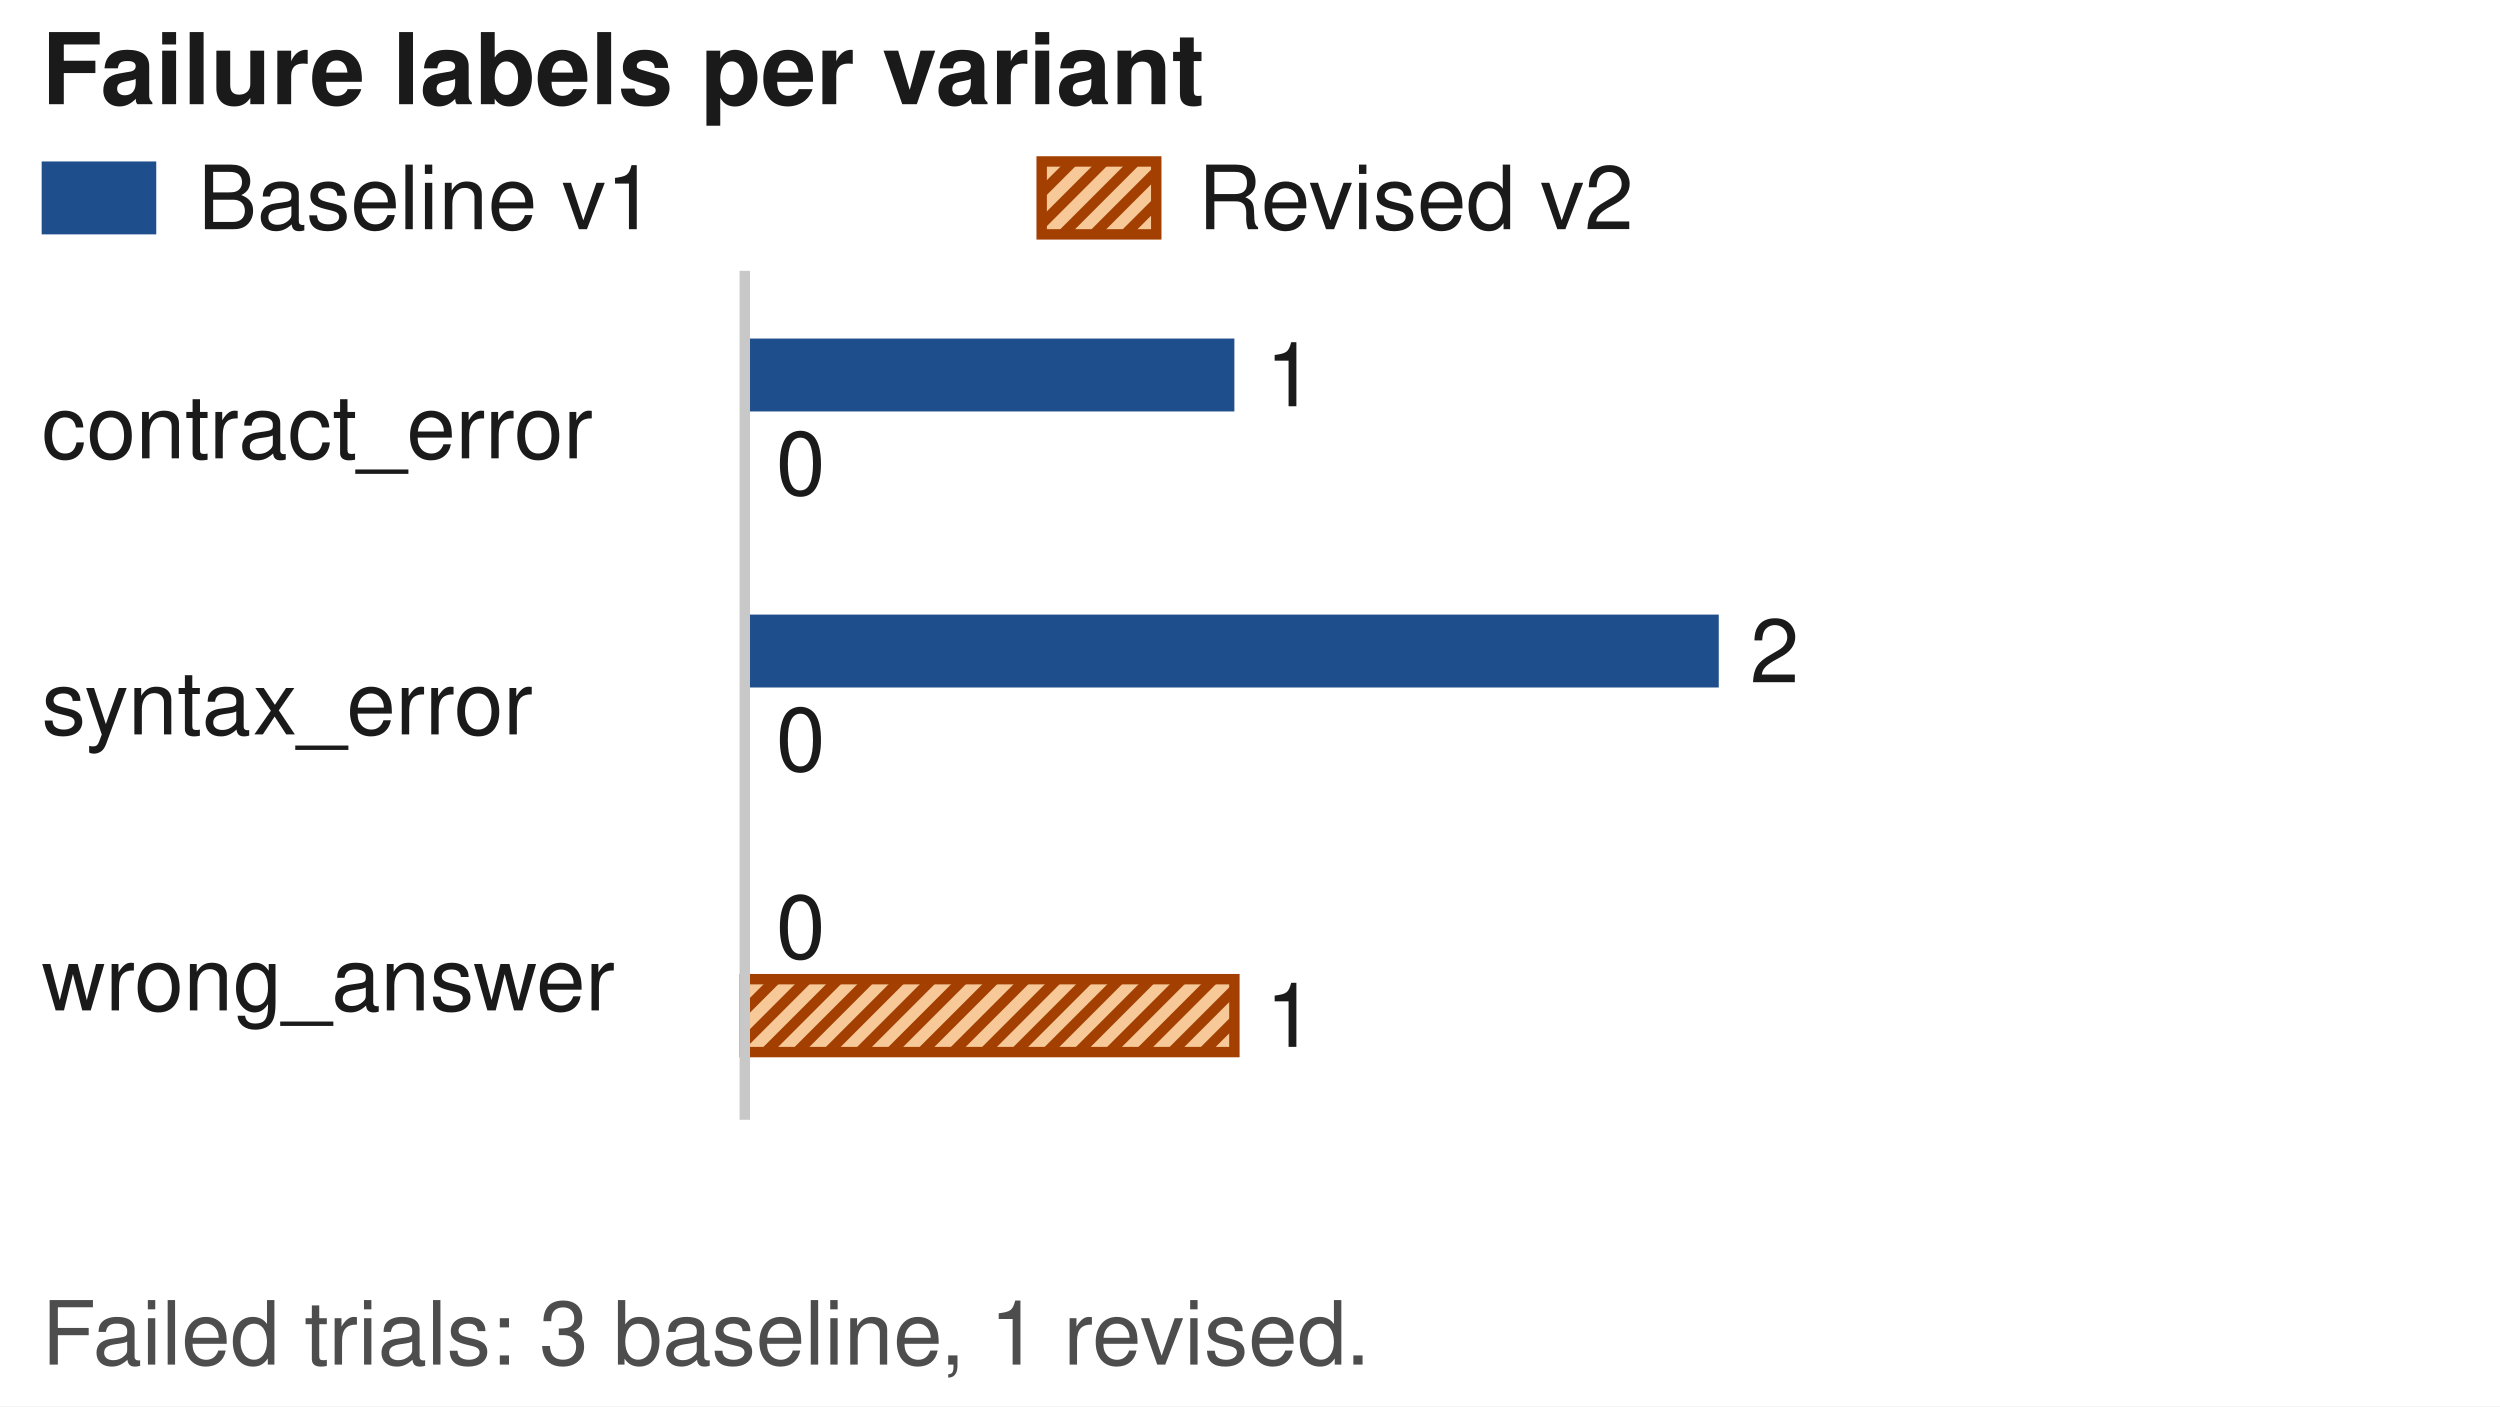
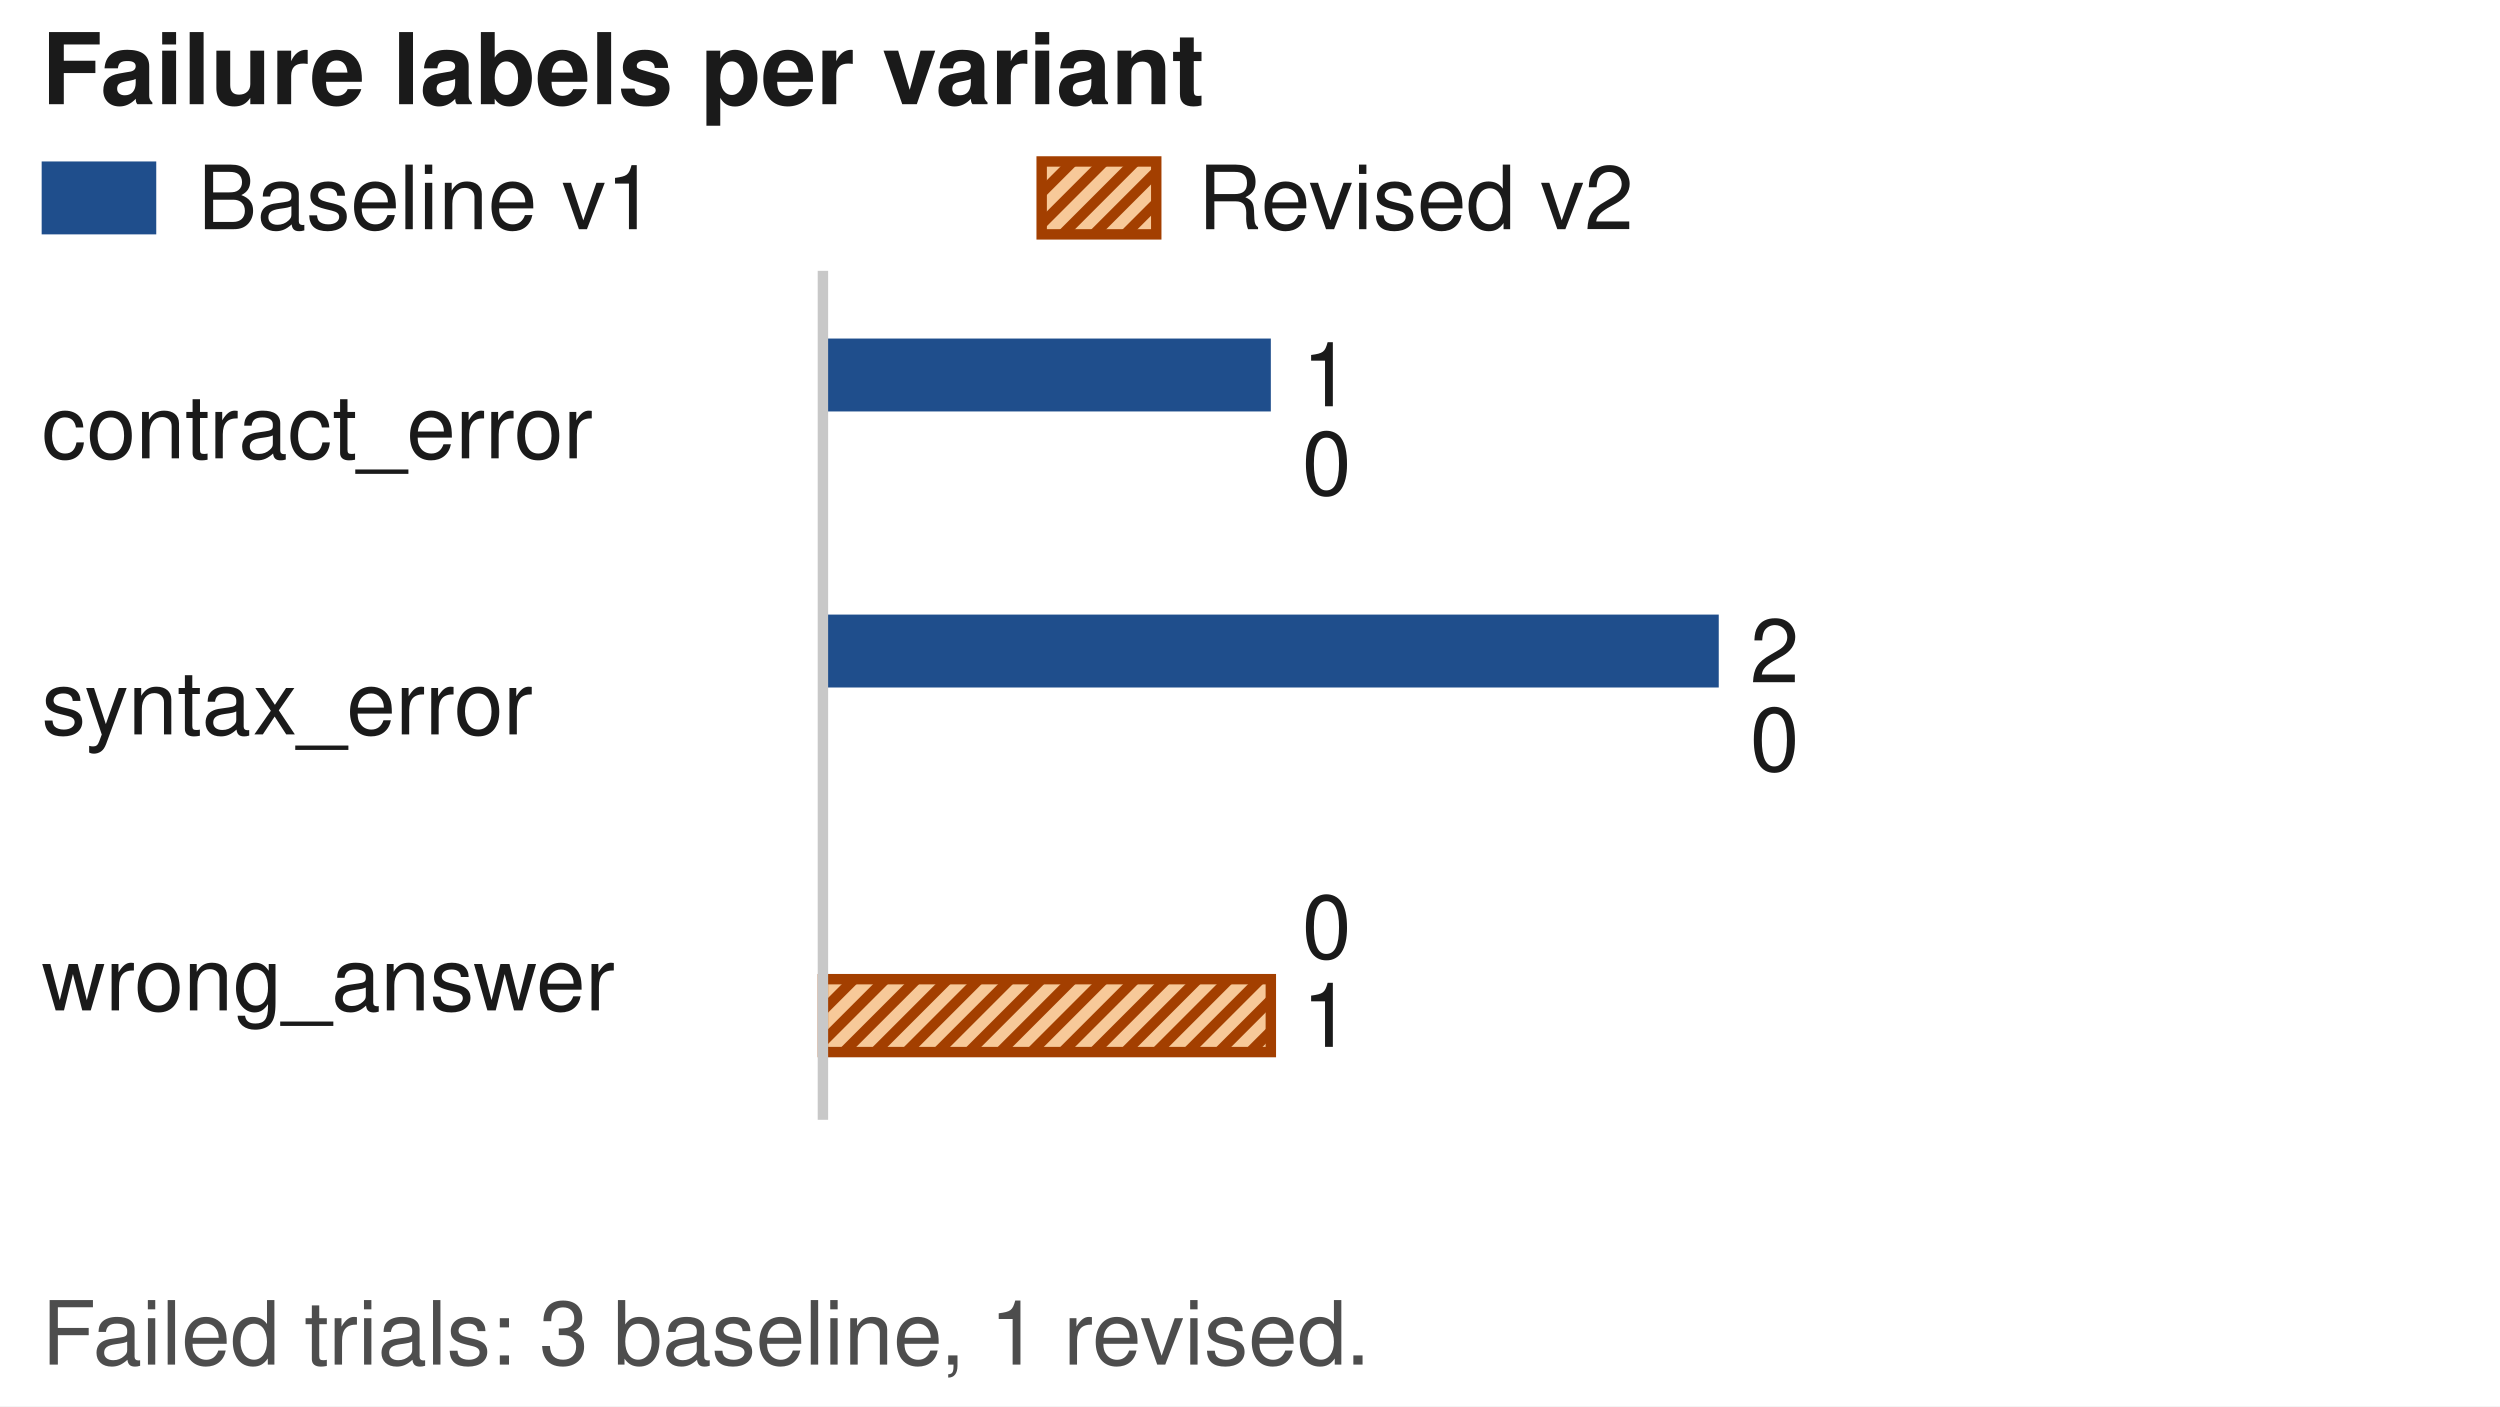
<svg xmlns="http://www.w3.org/2000/svg" viewBox="0 0 480 270" width="480" height="270" role="img" aria-labelledby="failure-labels-compact-title failure-labels-compact-desc">
  <style>text{font-family:system-ui,-apple-system,"Segoe UI",Helvetica,Arial,sans-serif}</style>
  <rect x="0" y="0" width="480" height="270" fill="#ffffff" />
  <text x="8" y="20" font-size="19" font-weight="bold" fill="#1a1a1a">Failure labels per variant</text>
  <rect x="8" y="31" width="22" height="14" fill="#1f4e8c" stroke="none" stroke-width="2" />
  <text x="38" y="44" font-size="17" fill="#1a1a1a">Baseline v1</text>
  <rect x="200" y="31" width="22" height="14" fill="#f7c999" stroke="#a33f00" stroke-width="2" />
  <path d="M200 37L206 31M200 43L212 31M204 45L218 31M210 45L222 33M216 45L222 39" fill="none" stroke="#a33f00" stroke-width="2" />
  <text x="230" y="44" font-size="17" fill="#1a1a1a">Revised v2</text>
  <text x="8" y="88" font-size="17" fill="#1a1a1a">contract_error</text>
-   <rect x="143" y="65" width="94" height="14" fill="#1f4e8c" stroke="none" stroke-width="2" />
-   <text x="243" y="78" font-size="17" fill="#1a1a1a">1</text>
-   <rect x="143" y="82" width="0" height="14" fill="#f7c999" stroke="#a33f00" stroke-width="2" />
-   <text x="149" y="95" font-size="17" fill="#1a1a1a">0</text>
+   <rect x="158" y="65" width="86" height="14" fill="#1f4e8c" stroke="none" stroke-width="2" />
+   <text x="250" y="78" font-size="17" fill="#1a1a1a">1</text>
+   <rect x="158" y="82" width="0" height="14" fill="#f7c999" stroke="#a33f00" stroke-width="2" />
+   <text x="250" y="95" font-size="17" fill="#1a1a1a">0</text>
  <text x="8" y="141" font-size="17" fill="#1a1a1a">syntax_error</text>
-   <rect x="143" y="118" width="187" height="14" fill="#1f4e8c" stroke="none" stroke-width="2" />
+   <rect x="158" y="118" width="172" height="14" fill="#1f4e8c" stroke="none" stroke-width="2" />
  <text x="336" y="131" font-size="17" fill="#1a1a1a">2</text>
-   <rect x="143" y="135" width="0" height="14" fill="#f7c999" stroke="#a33f00" stroke-width="2" />
-   <text x="149" y="148" font-size="17" fill="#1a1a1a">0</text>
+   <rect x="158" y="135" width="0" height="14" fill="#f7c999" stroke="#a33f00" stroke-width="2" />
+   <text x="336" y="148" font-size="17" fill="#1a1a1a">0</text>
  <text x="8" y="194" font-size="17" fill="#1a1a1a">wrong_answer</text>
-   <rect x="143" y="171" width="0" height="14" fill="#1f4e8c" stroke="none" stroke-width="2" />
-   <text x="149" y="184" font-size="17" fill="#1a1a1a">0</text>
-   <rect x="143" y="188" width="94" height="14" fill="#f7c999" stroke="#a33f00" stroke-width="2" />
-   <path d="M143 194L149 188M143 200L155 188M147 202L161 188M153 202L167 188M159 202L173 188M165 202L179 188M171 202L185 188M177 202L191 188M183 202L197 188M189 202L203 188M195 202L209 188M201 202L215 188M207 202L221 188M213 202L227 188M219 202L233 188M225 202L237 190M231 202L237 196" fill="none" stroke="#a33f00" stroke-width="2" />
-   <text x="243" y="201" font-size="17" fill="#1a1a1a">1</text>
-   <path d="M143 52V215" stroke="#c8c8c8" stroke-width="2" fill="none" />
+   <rect x="158" y="171" width="0" height="14" fill="#1f4e8c" stroke="none" stroke-width="2" />
+   <text x="250" y="184" font-size="17" fill="#1a1a1a">0</text>
+   <rect x="158" y="188" width="86" height="14" fill="#f7c999" stroke="#a33f00" stroke-width="2" />
+   <path d="M158 194L164 188M158 200L170 188M162 202L176 188M168 202L182 188M174 202L188 188M180 202L194 188M186 202L200 188M192 202L206 188M198 202L212 188M204 202L218 188M210 202L224 188M216 202L230 188M222 202L236 188M228 202L242 188M234 202L244 192M240 202L244 198" fill="none" stroke="#a33f00" stroke-width="2" />
+   <text x="250" y="201" font-size="17" fill="#1a1a1a">1</text>
+   <path d="M158 52V215" stroke="#c8c8c8" stroke-width="2" fill="none" />
  <text x="8" y="262" font-size="17" fill="#4d4d4d">Failed trials: 3 baseline, 1 revised.</text>
</svg>
